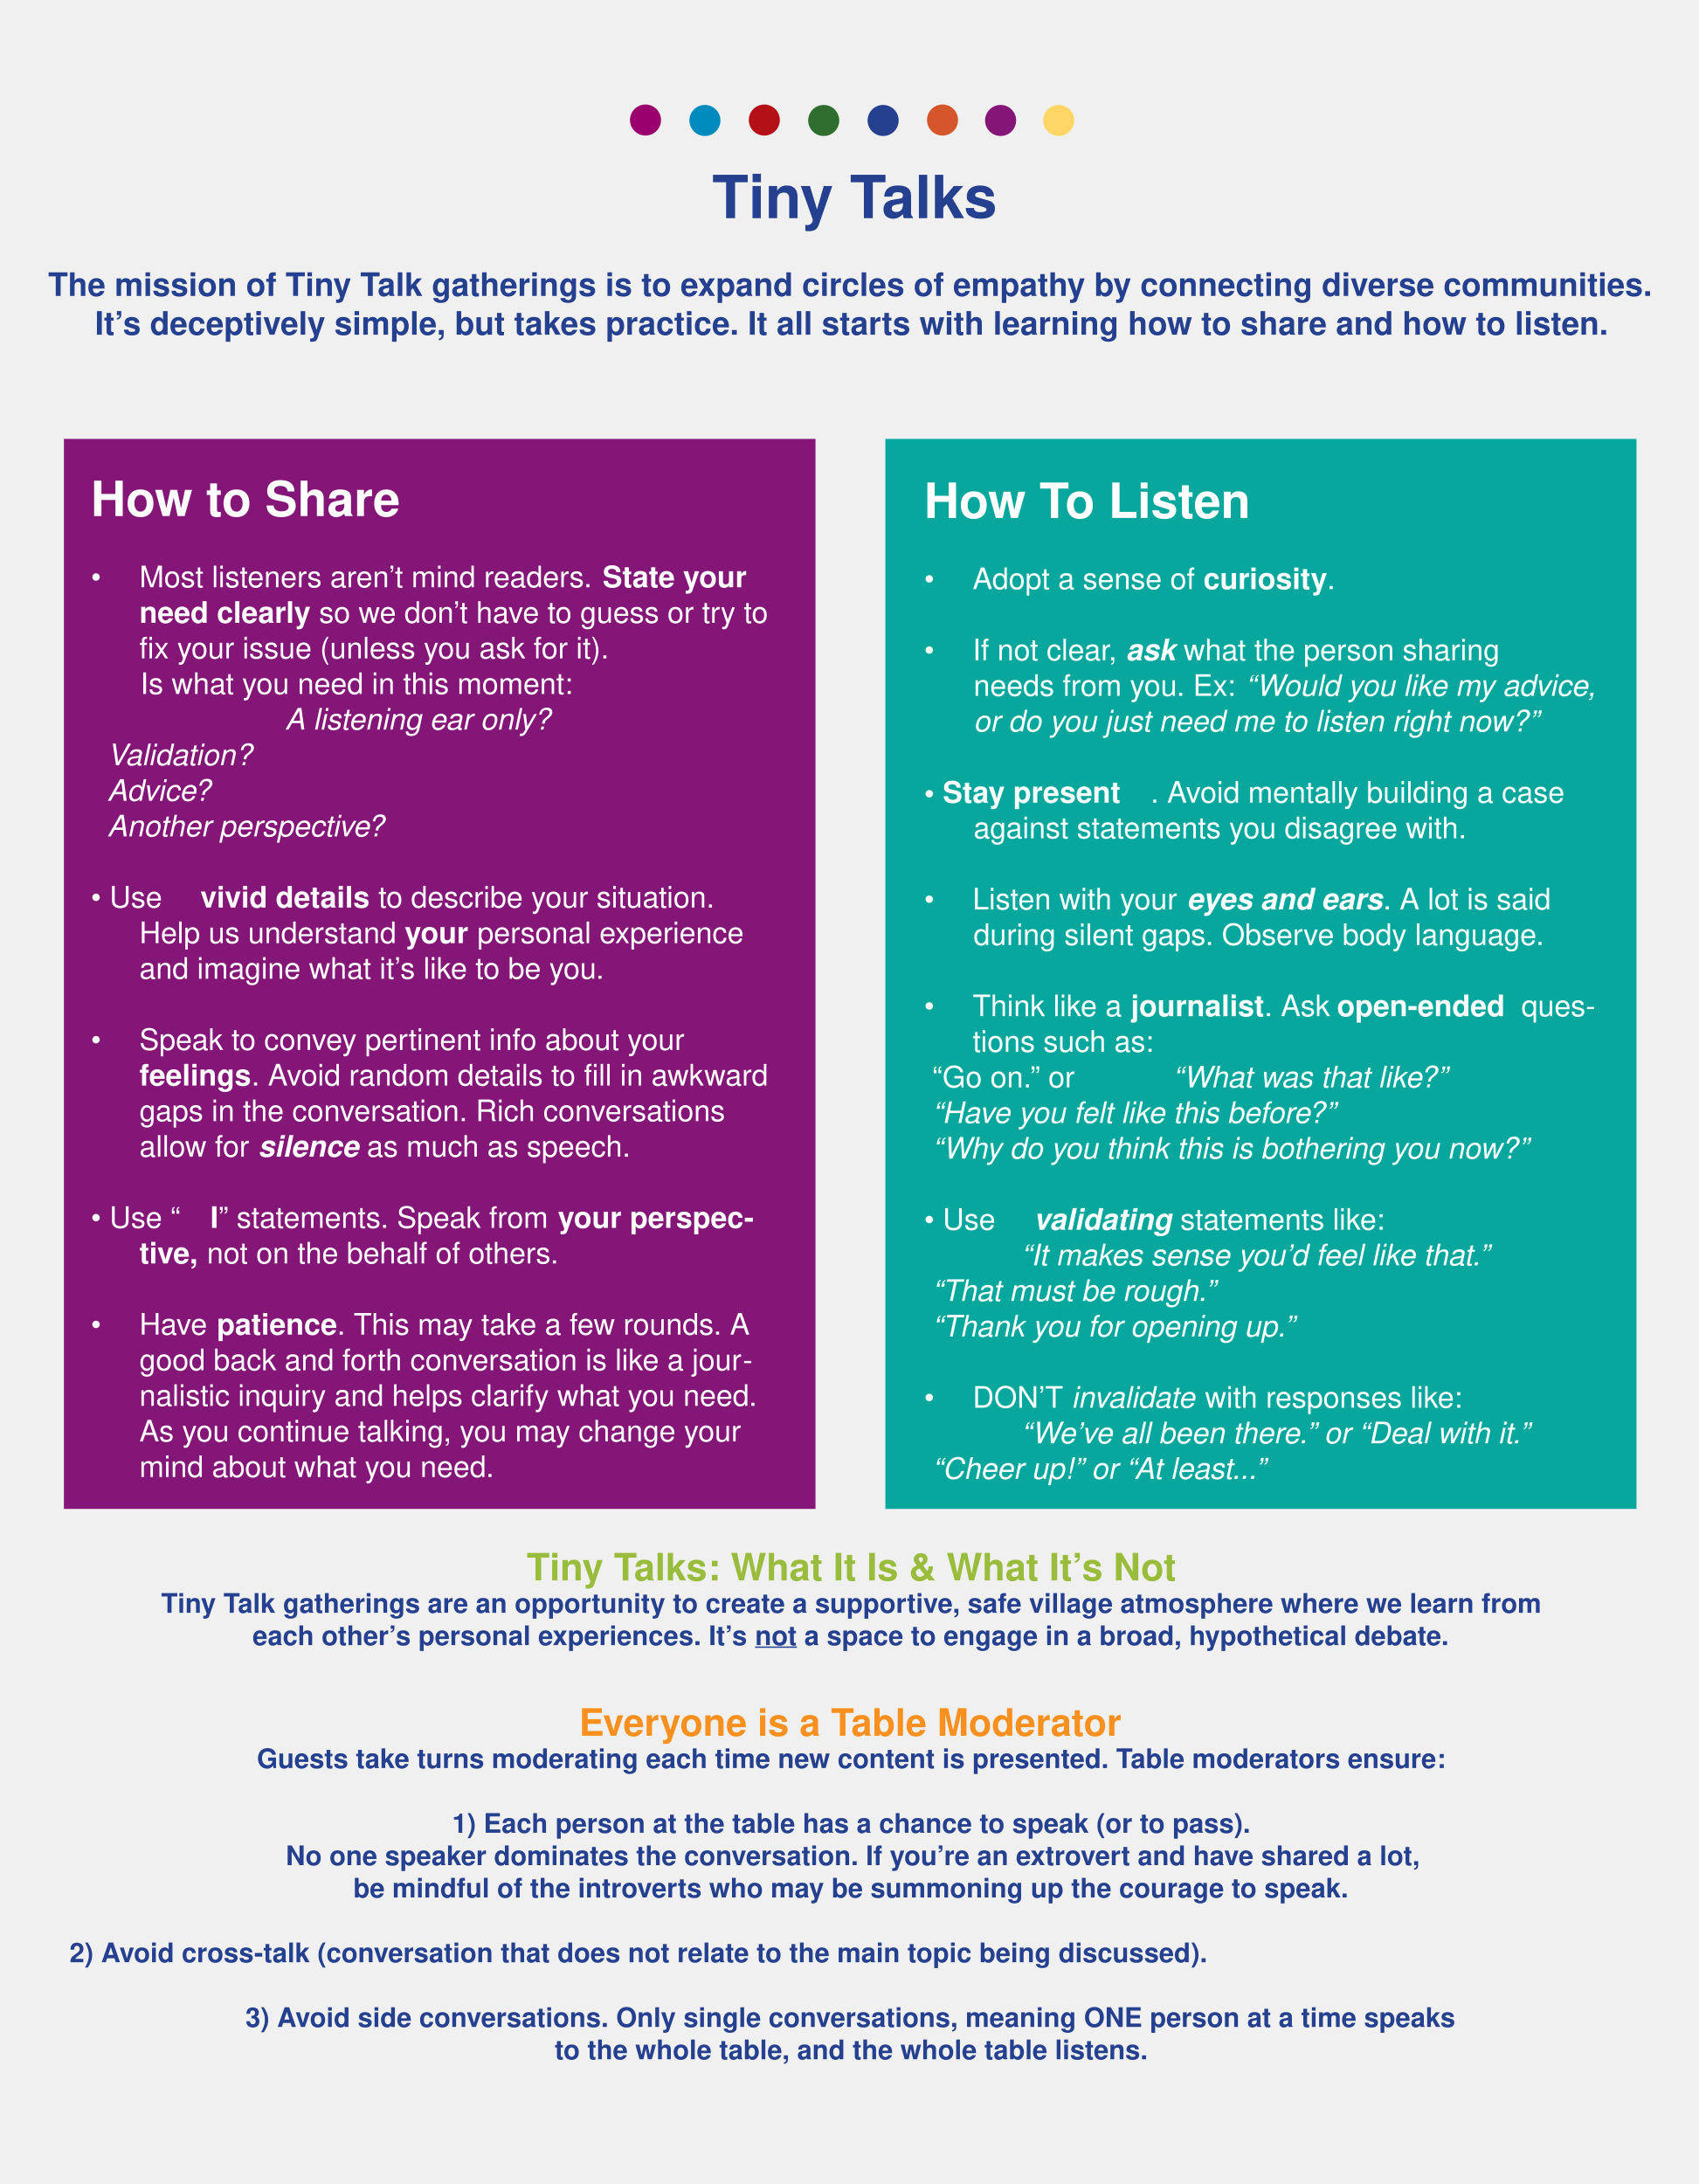
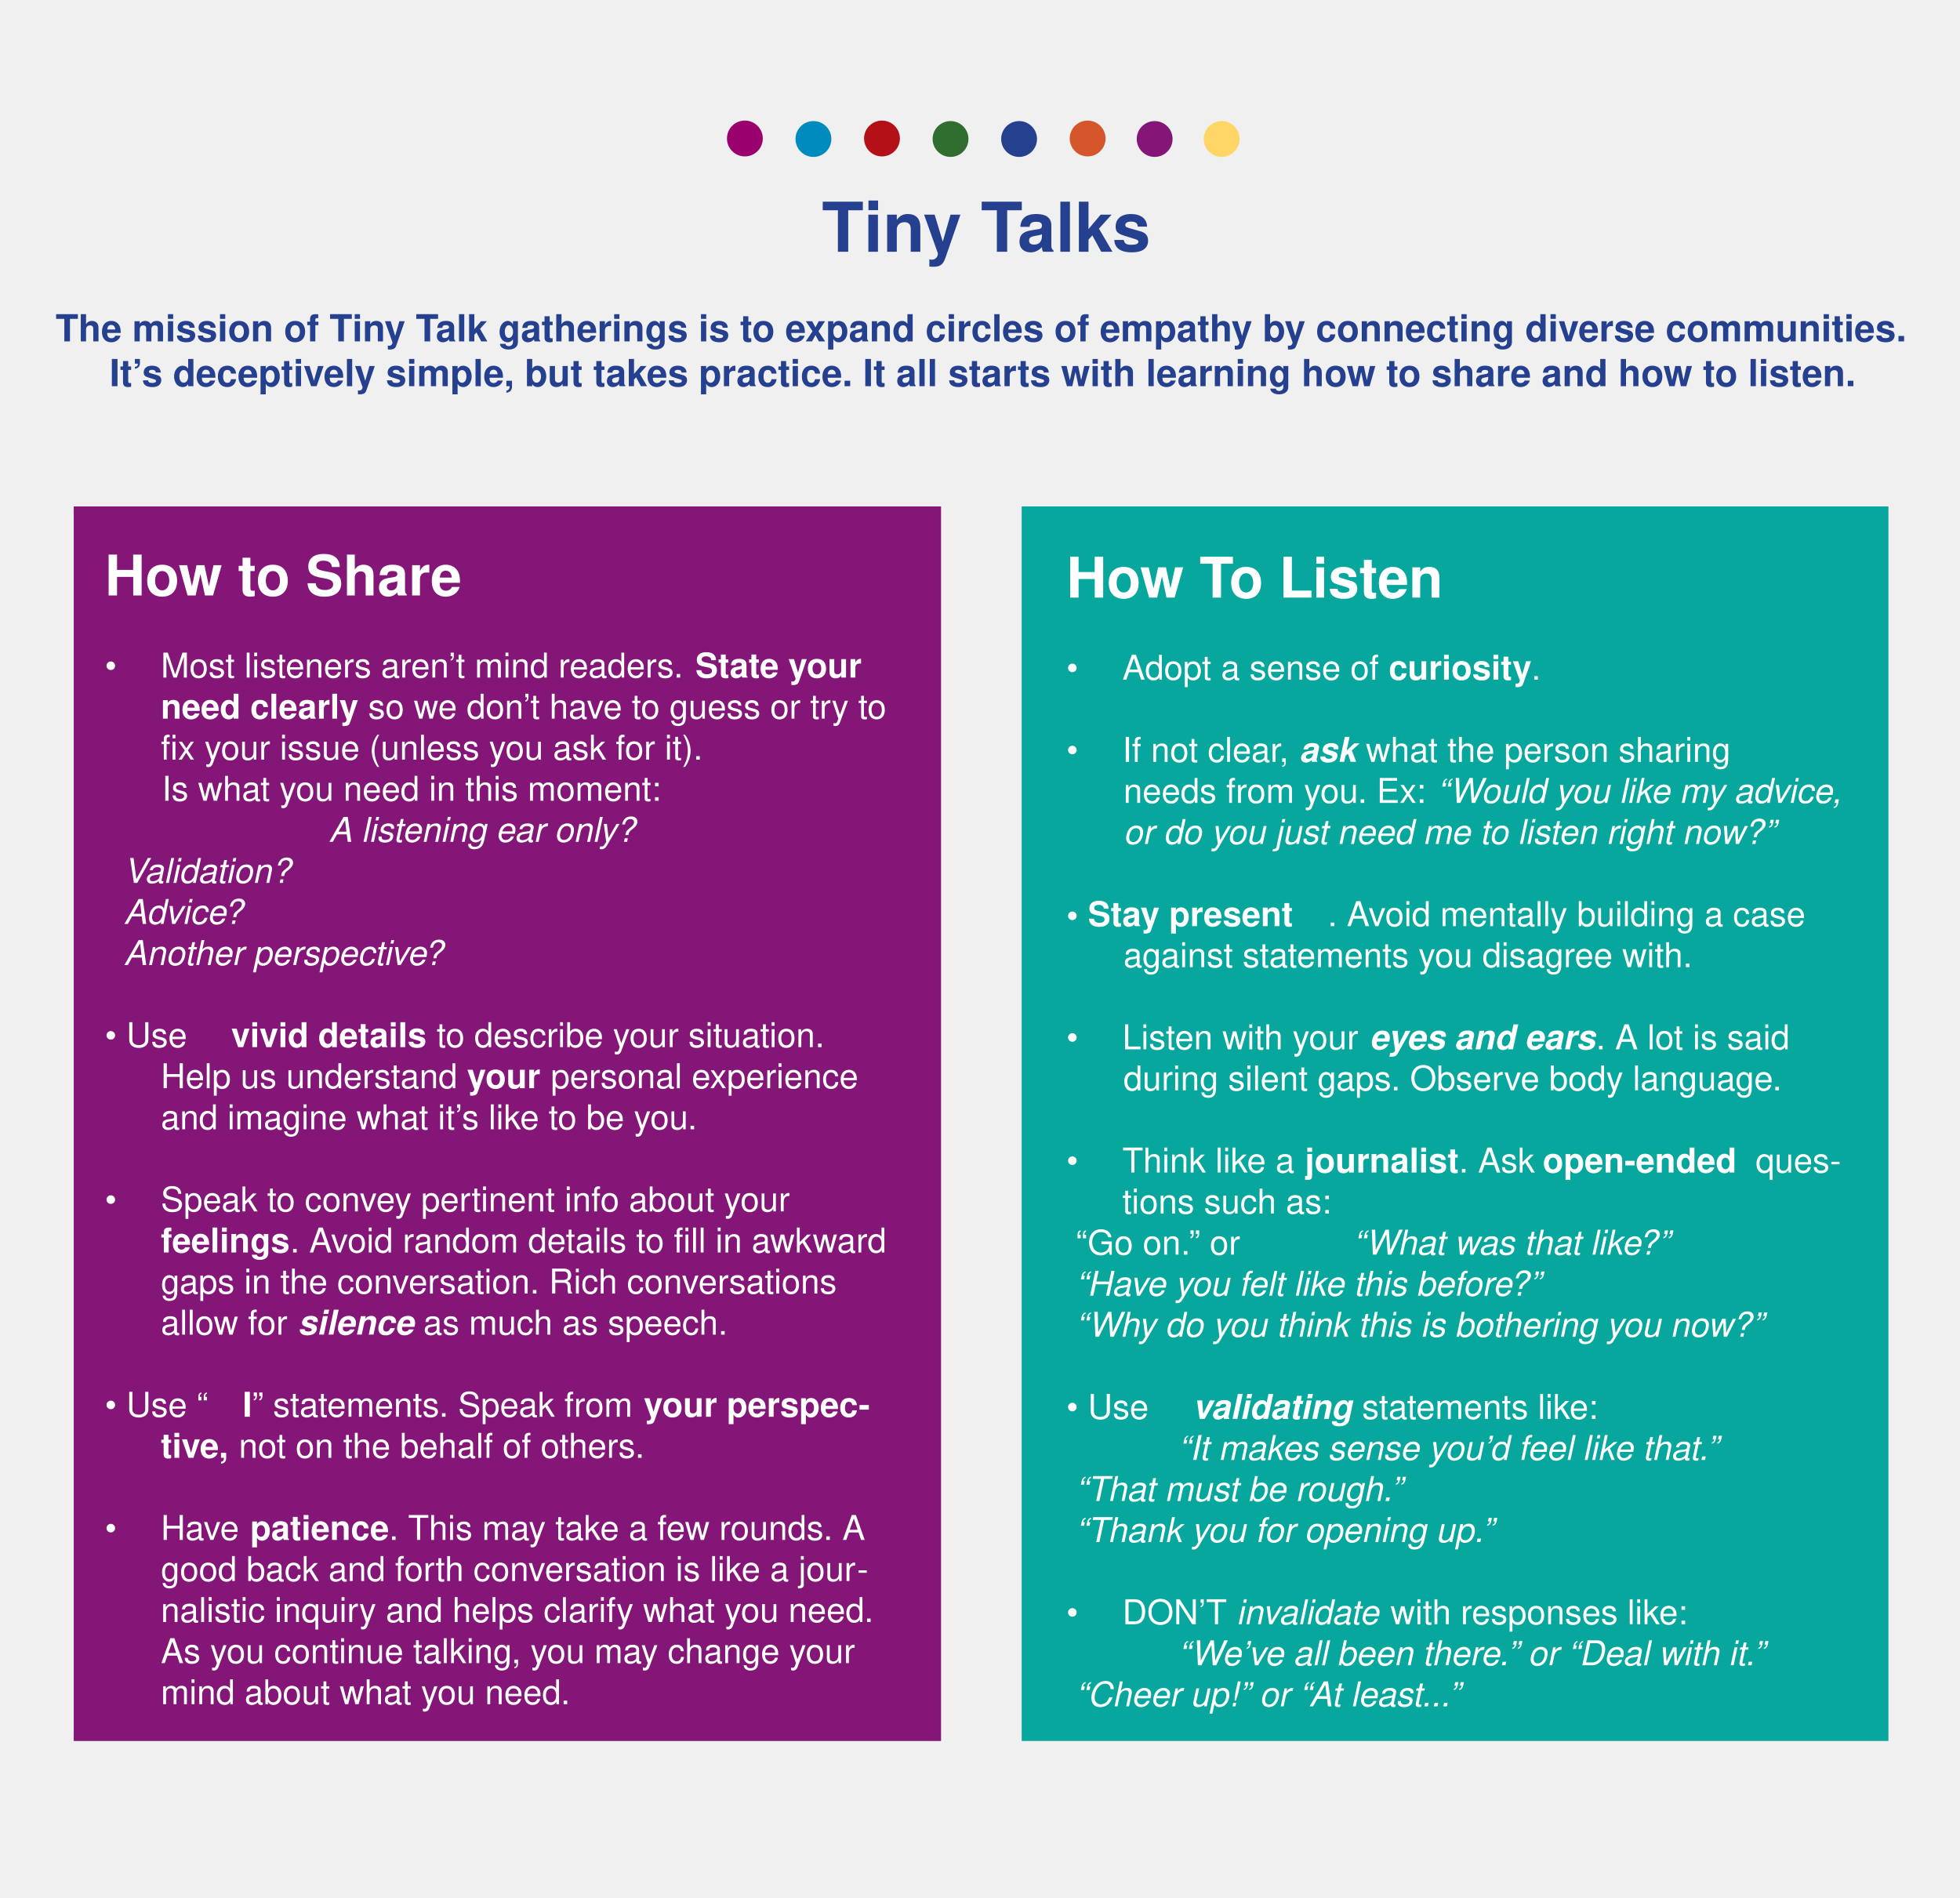
- <svg xmlns="http://www.w3.org/2000/svg" version="1.1" width="630pt" height="810pt" viewBox="0 0 630 810">
+ <svg xmlns="http://www.w3.org/2000/svg" version="1.1" width="630pt" height="610pt" viewBox="0 0 630 610">
  <g enable-background="new">
    <path transform="matrix(1,0,0,-1,0,810)" d="M 23.701 250.378 L 302.477 250.378 L 302.477 647.218 L 23.701 647.218 Z " fill="#841678" />
    <g id="Layer-1" data-name="Span">
</g>
    <text fill="#231f20" xml:space="preserve" transform="matrix(1 0 -0 1 0 810)" font-size="12" font-family="Times">
      <tspan y="-638.218" x="23.701 26.701 29.701 32.701 35.701 38.701 41.701 44.701 47.701 50.701 53.701 56.701 59.701 95.701 131.701">               </tspan>
    </text>
    <g id="Layer-1" data-name="Span">
</g>
    <g id="Layer-1" data-name="Span">
</g>
    <g id="Layer-1" data-name="Span">
</g>
    <g id="Layer-1" data-name="Span">
</g>
    <g id="Layer-1" data-name="Span">
</g>
    <g id="Layer-1" data-name="Span">
</g>
    <g id="Layer-1" data-name="Span">
</g>
    <g id="Layer-1" data-name="Span">
</g>
    <g id="Layer-1" data-name="Span">
</g>
    <g id="Layer-1" data-name="Span">
</g>
    <text fill="#ffffff" xml:space="preserve" transform="matrix(1 0 -0 1 0 810)" font-size="18" font-family="Helvetica" font-weight="bold">
      <tspan y="-618.606" x="33.694 46.69 57.688 71.692 76.696 82.69 93.688 98.692 110.698 121.696 131.704 138.706">How to Share</tspan>
    </text>
    <text fill="#ffffff" xml:space="preserve" transform="matrix(1 0 -0 1 0 810)" font-size="11" font-family="Helvetica">
      <tspan y="-592.206" x="33.694 37.544">• </tspan>
    </text>
    <text fill="#ffffff" xml:space="preserve" transform="matrix(1 0 -0 1 0 810)" font-size="11" font-family="Helvetica">
      <tspan y="-592.206" x="51.69 60.853 66.969 72.469 75.527 78.585 81.027 83.469 88.969 92.027 98.143 104.259 110.375 114.038 119.538 122.596 128.712 132.375 138.491 144.607 147.049 150.107 153.165 162.328 164.77 170.886 177.002 180.06 183.723 189.839 195.955 202.071 208.187 211.85 217.35 220.408">Most listeners aren’t mind readers. </tspan>
    </text>
    <text fill="#ffffff" xml:space="preserve" transform="matrix(1 0 -0 1 0 810)" font-size="11" font-family="Helvetica" font-weight="bold">
      <tspan y="-592.206" x="223.477 230.814 234.477 240.593 244.256 250.372 253.43 259.546 266.267 272.988 277.267">State your </tspan>
      <tspan y="-579.006" x="51.69 58.411 64.527 70.643 77.364 80.422 86.538 89.596 95.712 101.828 106.107 109.165">need clearly</tspan>
    </text>
    <text fill="#ffffff" xml:space="preserve" transform="matrix(1 0 -0 1 0 810)" font-size="11" font-family="Helvetica">
      <tspan y="-579.006" x="115.281 118.339 123.839 129.955 133.013 140.955 147.071 150.129 156.245 162.361 168.477 170.919 173.977 177.035 183.151 189.267 194.767 200.883 203.941 206.999 213.115 216.173 222.289 228.405 234.521 240.021 245.521 248.579 254.695 258.358 261.416 264.474 268.137 273.637 276.695 279.753 285.869"> so we don’t have to guess or try to </tspan>
      <tspan y="-565.806" x="51.69 54.44 57.19 62.69 65.748 71.248 77.364 83.48 87.143 90.201 92.643 98.143 103.643 109.759 115.875 118.933 122.596 128.712 134.828 137.27 143.386 148.886 154.386 157.444 162.944 169.06 175.176 178.234 184.35 189.85 195.35 198.408 201.466 207.582 211.245 214.303 216.745 219.803 223.466 226.524">fix your issue (unless you ask for it). </tspan>
      <tspan y="-552.606" x="33.694 36.752 39.81 42.868 45.926 48.984 52.042 55.1 60.6 63.658 71.6 77.716 83.832 86.89 89.948 95.448 101.564 107.68 110.738 116.854 122.97 129.086 135.202 138.26 140.702 146.818 149.876 152.934 159.05 161.492 166.992 170.05 179.213 185.329 194.492 200.608 206.724 209.782">      Is what you need in this moment:</tspan>
    </text>
    <text fill="#ffffff" xml:space="preserve" transform="matrix(1 0 -0 1 0 810)" font-size="11" font-family="Helvetica">
      <tspan y="-539.406" x="33.694 69.697">  </tspan>
    </text>
    <text fill="#ffffff" xml:space="preserve" transform="matrix(1 0 -0 1 0 810)" font-size="11" font-family="Helvetica" font-style="italic">
      <tspan y="-539.406" x="105.7 112.435 115.493 117.935 120.377 125.877 128.935 135.051 141.167 143.609 149.725 155.841 158.899 165.015 171.131 174.794 177.852 183.968 190.084 192.526 198.026">A listening ear only?</tspan>
      <tspan y="-526.206" x="33.694 69.697 105.7 112.225 118.341 120.783 123.225 129.341 135.457 138.515 140.957 147.073 153.189">  Validation?</tspan>
      <tspan y="-513.006" x="33.694 69.697 105.7 113.037 119.153 124.653 127.095 132.595 138.711">  Advice?</tspan>
      <tspan y="-499.806" x="33.694 69.697 105.7 113.037 119.153 125.269 128.327 134.443 140.559 144.222 147.282 153.398 159.514 163.177 168.677 174.793 180.909 186.409 189.467 191.909 197.409 203.525">  Another perspective?</tspan>
    </text>
    <text fill="#ffffff" xml:space="preserve" transform="matrix(1 0 -0 1 0 810)" font-size="11" font-family="Helvetica">
      <tspan y="-486.606" x="33.694 69.697">  </tspan>
      <tspan y="-473.406" x="33.694 37.544 51.69 59.632 65.132 71.248">• Use </tspan>
    </text>
    <text fill="#ffffff" xml:space="preserve" transform="matrix(1 0 -0 1 0 810)" font-size="11" font-family="Helvetica" font-weight="bold">
      <tspan y="-473.406" x="74.306 80.422 83.48 89.596 92.654 99.375 102.433 109.154 115.27 118.933 125.049 128.107 131.165">vivid details</tspan>
    </text>
    <text fill="#ffffff" xml:space="preserve" transform="matrix(1 0 -0 1 0 810)" font-size="11" font-family="Helvetica">
      <tspan y="-473.406" x="137.281 140.339 143.397 149.513 152.571 158.687 164.803 170.303 175.803 179.466 181.908 188.024 194.14 197.198 202.698 208.814 214.93 218.593 221.651 227.151 229.593 232.651 238.767 244.883 247.941 250.383 256.499 262.615 265.673"> to describe your situation. </tspan>
      <tspan y="-460.206" x="51.69 59.632 65.748 68.19 74.306 77.364 83.48 88.98 92.038 98.154 104.27 110.386 116.502 120.165 125.665 128.723 134.839 140.955 147.071">Help us understand </tspan>
    </text>
    <text fill="#ffffff" xml:space="preserve" transform="matrix(1 0 -0 1 0 810)" font-size="11" font-family="Helvetica" font-weight="bold">
      <tspan y="-460.206" x="150.14 156.256 162.977 169.698">your</tspan>
    </text>
    <text fill="#ffffff" xml:space="preserve" transform="matrix(1 0 -0 1 0 810)" font-size="11" font-family="Helvetica">
      <tspan y="-460.206" x="173.977 177.035 183.151 189.267 192.93 198.43 204.546 210.662 216.778 219.22 222.278 228.394 233.894 240.01 246.126 249.789 252.231 258.347 264.463 269.963 276.079"> personal experience </tspan>
      <tspan y="-447.006" x="51.69 57.806 63.922 70.038 73.096 75.538 84.701 90.817 96.933 99.375 105.491 111.607 114.665 122.607 128.723 134.839 137.897 140.955 143.397 146.455 148.719 154.219 157.277 159.719 162.161 167.661 173.777 176.835 179.893 186.009 189.067 195.183 201.299 204.357 209.857 215.973 222.089">and imagine what it’s like to be you.</tspan>
    </text>
    <text fill="#ffffff" xml:space="preserve" transform="matrix(1 0 -0 1 0 810)" font-size="11" font-family="Helvetica">
      <tspan y="-420.606" x="33.694 37.544">• </tspan>
    </text>
    <text fill="#ffffff" xml:space="preserve" transform="matrix(1 0 -0 1 0 810)" font-size="11" font-family="Helvetica">
      <tspan y="-420.606" x="51.69 59.027 65.143 71.259 77.375 82.875 85.933 88.991 95.107 98.165 103.665 109.781 115.897 121.397 127.513 133.013 136.071 142.187 148.303 151.966 155.024 157.466 163.582 169.698 175.814 178.872 181.93 184.372 190.488 193.546 199.662 202.72 208.836 214.952 221.068 227.184 230.242 233.3 238.8 244.916 251.032 254.695">Speak to convey pertinent info about your </tspan>
    </text>
    <text fill="#ffffff" xml:space="preserve" transform="matrix(1 0 -0 1 0 810)" font-size="11" font-family="Helvetica" font-weight="bold">
      <tspan y="-407.406" x="51.69 55.353 61.469 67.585 70.643 73.701 80.422 87.143">feelings</tspan>
    </text>
    <text fill="#ffffff" xml:space="preserve" transform="matrix(1 0 -0 1 0 810)" font-size="11" font-family="Helvetica">
      <tspan y="-407.406" x="93.259 96.317 98.77 105.913 111.413 117.529 119.972 126.087 129.145 132.808 138.924 145.04 151.156 157.272 166.435 169.493 175.609 181.725 184.783 190.899 193.341 195.783 201.283 204.341 207.399 213.515 216.573 219.323 222.073 224.515 226.957 230.015 232.457 238.573 241.631 247.747 255.689 261.189 269.131 275.247 278.91 285.026">. Avoid random details to fill in awkward </tspan>
      <tspan y="-394.206" x="51.69 57.806 63.922 70.038 75.538 78.596 81.038 87.154 90.212 93.27 99.386 105.502 108.56 114.06 120.176 126.292 131.792 137.908 141.571 147.071 153.187 156.245 158.687 164.803 170.919 173.977 177.035 184.977 187.419 192.919 199.035 202.093 207.593 213.709 219.825 225.325 231.441 235.104 240.604 246.72 249.778 252.22 258.336 264.452 269.952">gaps in the conversation. Rich conversations </tspan>
      <tspan y="-381.006" x="51.69 57.806 60.248 62.69 68.806 76.748 79.806 82.864 88.98 92.643">allow for </tspan>
    </text>
    <text fill="#ffffff" xml:space="preserve" transform="matrix(1 0 -0 1 0 810)" font-size="11" font-family="Helvetica" font-weight="bold" font-style="italic">
      <tspan y="-381.006" x="95.701 101.817 104.875 107.933 114.049 120.77 126.886">silence</tspan>
    </text>
    <text fill="#ffffff" xml:space="preserve" transform="matrix(1 0 -0 1 0 810)" font-size="11" font-family="Helvetica">
      <tspan y="-381.006" x="133.002 136.06 142.176 147.676 150.734 159.897 166.013 171.513 177.629 180.687 186.803 192.303 195.361 200.861 206.977 213.093 219.209 224.709 230.825"> as much as speech.</tspan>
    </text>
    <text fill="#ffffff" xml:space="preserve" transform="matrix(1 0 -0 1 0 810)" font-size="11" font-family="Helvetica">
      <tspan y="-354.606" x="33.694 37.544 51.69 59.632 65.132 71.248 74.306">• Use “</tspan>
    </text>
    <text fill="#ffffff" xml:space="preserve" transform="matrix(1 0 -0 1 0 810)" font-size="11" font-family="Helvetica" font-weight="bold">
      <tspan y="-354.606" x="77.969">I</tspan>
    </text>
    <text fill="#ffffff" xml:space="preserve" transform="matrix(1 0 -0 1 0 810)" font-size="11" font-family="Helvetica">
      <tspan y="-354.606" x="81.027 84.69 87.748 93.248 96.306 102.422 105.48 111.596 120.759 126.875 132.991 136.049 141.549 144.607 147.665 155.002 161.118 167.234 173.35 178.85 181.908 184.966 188.629 194.745">” statements. Speak from</tspan>
    </text>
    <text fill="#ffffff" xml:space="preserve" transform="matrix(1 0 -0 1 0 810)" font-size="11" font-family="Helvetica" font-weight="bold">
      <tspan y="-354.606" x="203.908 206.966 213.082 219.803 226.524 230.803 233.861 240.582 246.698 250.977 257.093 263.814 269.93 276.046"> your perspec-</tspan>
      <tspan y="-341.406" x="51.69 55.353 58.411 64.527 70.643 73.701">tive, </tspan>
    </text>
    <text fill="#ffffff" xml:space="preserve" transform="matrix(1 0 -0 1 0 810)" font-size="11" font-family="Helvetica">
      <tspan y="-341.406" x="76.759 82.875 88.991 92.049 95.107 101.223 107.339 110.397 113.455 119.571 125.687 128.745 134.861 140.977 147.093 153.209 155.651 158.709 161.767 167.883 170.941 173.999 180.115 183.173 189.289 195.405 199.068 204.568 207.626">not on the behalf of others. </tspan>
    </text>
    <text fill="#ffffff" xml:space="preserve" transform="matrix(1 0 -0 1 0 810)" font-size="11" font-family="Helvetica">
      <tspan y="-315.006" x="33.694 37.544">• </tspan>
    </text>
    <text fill="#ffffff" xml:space="preserve" transform="matrix(1 0 -0 1 0 810)" font-size="11" font-family="Helvetica">
      <tspan y="-315.006" x="51.69 59.632 65.748 71.248 77.364">Have </tspan>
    </text>
    <text fill="#ffffff" xml:space="preserve" transform="matrix(1 0 -0 1 0 810)" font-size="11" font-family="Helvetica" font-weight="bold">
      <tspan y="-315.006" x="80.422 87.143 93.259 96.922 99.98 106.096 112.817 118.933">patience</tspan>
    </text>
    <text fill="#ffffff" xml:space="preserve" transform="matrix(1 0 -0 1 0 810)" font-size="11" font-family="Helvetica">
      <tspan y="-315.006" x="125.049 128.107 130.968 137.689 143.805 146.247 151.747 154.805 163.968 170.084 175.584 178.642 181.7 187.816 193.316 199.432 202.49 208.606 211.664 214.722 220.838 228.78 231.838 235.501 241.617 247.733 253.849 259.965 265.465 268.523 270.982 277.717">. This may take a few rounds. A </tspan>
      <tspan y="-301.806" x="51.69 57.806 63.922 70.038 76.154 79.212 85.328 91.444 96.944 102.444 105.502 111.618 117.734 123.85 126.908 129.966 136.082 139.745 142.803 148.919 151.977 157.477 163.593 169.709 175.209 181.325 184.988 190.488 196.604 199.662 202.104 208.22 214.336 217.394 219.836 225.336 228.394 230.836 233.278 238.778 244.894 247.952 254.068 257.126 259.568 265.684 271.8">good back and forth conversation is like a jour</tspan>
    </text>
    <text fill="#ffffff" xml:space="preserve" transform="matrix(1 0 -0 1 0 810)" font-size="11" font-family="Helvetica">
      <tspan y="-301.806" x="275.485">-</tspan>
    </text>
    <text fill="#ffffff" xml:space="preserve" transform="matrix(1 0 -0 1 0 810)" font-size="11" font-family="Helvetica">
      <tspan y="-288.606" x="51.69 57.806 63.922 66.364 68.806 74.306 77.364 79.806 85.306 88.364 90.806 96.922 103.038 109.154 111.596 115.259 120.759 123.817 129.933 136.049 142.165 145.223 151.339 157.455 159.897 166.013 171.513 174.571 180.071 182.513 188.629 192.292 194.734 197.792 203.292 206.35 214.292 220.408 226.524 229.582 232.64 238.14 244.256 250.372 253.43 259.546 265.662 271.778 277.894 280.952">nalistic inquiry and helps clarify what you need. </tspan>
      <tspan y="-275.406" x="51.69 59.027 64.527 67.585 73.085 79.201 85.317 88.375 93.875 99.991 106.107 109.165 111.607 117.723 123.839 129.955 133.013 136.071 142.187 144.629 150.129 152.571 158.687 164.803 167.861 170.919 176.419 182.535 188.651 191.709 200.872 206.988 212.488 215.546 221.046 227.162 233.278 239.394 245.51 251.626 254.684 260.184 266.3 272.416 276.079">As you continue talking, you may change your </tspan>
      <tspan y="-262.206" x="51.69 60.853 63.295 69.411 75.527 78.585 84.701 90.817 96.933 103.049 106.107 109.165 117.107 123.223 129.339 132.397 135.455 140.955 147.071 153.187 156.245 162.361 168.477 174.593 180.709">mind about what you need.</tspan>
    </text>
    <path transform="matrix(1,0,0,-1,0,810)" d="M 328.397 250.379 L 606.99 250.379 L 606.99 647.219 L 328.397 647.219 Z " fill="#08a79e" />
    <g id="Layer-1" data-name="Span">
</g>
    <g id="Layer-1" data-name="Span">
</g>
    <g id="Layer-1" data-name="Span">
</g>
    <g id="Layer-1" data-name="Span">
</g>
    <g id="Layer-1" data-name="Span">
</g>
    <g id="Layer-1" data-name="Span">
</g>
    <g id="Layer-1" data-name="Span">
</g>
    <g id="Layer-1" data-name="Span">
</g>
    <g id="Layer-1" data-name="Span">
</g>
    <g id="Layer-1" data-name="Span">
</g>
    <g id="Layer-1" data-name="Span">
</g>
    <g id="Layer-1" data-name="Span">
</g>
    <g id="Layer-1" data-name="Span">
</g>
    <g id="Layer-1" data-name="Span">
</g>
    <g id="Layer-1" data-name="Span">
</g>
    <g id="Layer-1" data-name="Span">
</g>
    <text fill="#ffffff" xml:space="preserve" transform="matrix(1 0 -0 1 0 810)" font-size="18" font-family="Helvetica" font-weight="bold">
      <tspan y="-617.915" x="342.762 355.758 366.756 380.76 385.764 395.426 406.424 411.428 422.426 427.43 437.438 443.432 453.44">How To Listen</tspan>
    </text>
    <text fill="#ffffff" xml:space="preserve" transform="matrix(1 0 -0 1 0 810)" font-size="11" font-family="Helvetica" font-weight="bold">
      <tspan y="-617.915" x="464.429"> </tspan>
    </text>
    <text fill="#ffffff" xml:space="preserve" transform="matrix(1 0 -0 1 0 810)" font-size="11" font-family="Helvetica">
      <tspan y="-591.515" x="342.758 346.608">• </tspan>
    </text>
    <text fill="#ffffff" xml:space="preserve" transform="matrix(1 0 -0 1 0 810)" font-size="11" font-family="Helvetica">
      <tspan y="-591.515" x="360.754 368.091 374.207 380.323 386.439 389.497 392.555 398.671 401.729 407.229 413.345 419.461 424.961 431.077 434.135 440.251 443.309">Adopt a sense of </tspan>
    </text>
    <text fill="#ffffff" xml:space="preserve" transform="matrix(1 0 -0 1 0 810)" font-size="11" font-family="Helvetica" font-weight="bold">
      <tspan y="-591.515" x="446.367 452.483 459.204 463.483 466.541 473.262 479.378 482.436 486.099">curiosity</tspan>
    </text>
    <text fill="#ffffff" xml:space="preserve" transform="matrix(1 0 -0 1 0 810)" font-size="11" font-family="Helvetica">
      <tspan y="-591.515" x="492.215">.</tspan>
    </text>
    <text fill="#ffffff" xml:space="preserve" transform="matrix(1 0 -0 1 0 810)" font-size="11" font-family="Helvetica">
      <tspan y="-565.115" x="342.758 346.608">• </tspan>
    </text>
    <text fill="#ffffff" xml:space="preserve" transform="matrix(1 0 -0 1 0 810)" font-size="11" font-family="Helvetica">
      <tspan y="-565.115" x="360.754 363.812 366.87 369.928 376.044 382.16 385.218 388.276 393.776 396.218 402.334 408.45 411.511 414.569">If not clear, </tspan>
    </text>
    <text fill="#ffffff" xml:space="preserve" transform="matrix(1 0 -0 1 0 810)" font-size="11" font-family="Helvetica" font-weight="bold" font-style="italic">
      <tspan y="-565.115" x="417.627 423.743 429.859">ask</tspan>
    </text>
    <text fill="#ffffff" xml:space="preserve" transform="matrix(1 0 -0 1 0 810)" font-size="11" font-family="Helvetica">
      <tspan y="-565.115" x="435.975 439.033 446.975 453.091 459.207 462.265 465.323 468.381 474.497 480.613 483.671 489.787 495.903 499.566 505.066 511.182 517.298 520.356 525.856 531.972 538.088 541.751 544.193 550.309 556.425"> what the person sharing </tspan>
      <tspan y="-551.915" x="342.758 345.816 348.874 351.932 354.99 358.048 361.106 367.222 373.338 379.454 385.57 391.07 394.128 397.186 400.849 406.965 416.128 419.186 424.686 430.802 436.918 439.976 443.034 450.371 455.871 458.929">      needs from you. Ex: </tspan>
    </text>
    <text fill="#ffffff" xml:space="preserve" transform="matrix(1 0 -0 1 0 810)" font-size="11" font-family="Helvetica" font-style="italic">
      <tspan y="-551.915" x="461.976 465.639 475.828 481.944 488.06 490.502 496.618 499.681 505.181 511.297 517.413 520.473 522.915 525.357 530.857 536.973 540.034 549.197 554.697 557.753 563.869 569.985 575.485 577.927 583.427 589.543 592.601 594.053 595.505 596.957 598.409 599.861 601.313 602.765 604.217 605.669 607.121 608.573">“Would you like my advice,            </tspan>
      <tspan y="-538.715" x="342.758 345.816 348.874 351.932 354.99 358.048 361.106 367.222 370.885 373.943 380.059 386.175 389.233 394.733 400.849 406.965 410.023 412.465 418.581 424.081 427.139 430.197 436.313 442.429 448.545 454.661 457.719 466.882 472.998 476.056 479.114 485.23 488.288 490.73 493.172 498.672 501.73 507.846 513.962 517.02 520.683 523.125 529.241 535.357 538.415 541.473 547.589 553.705 561.647 567.763">      or do you just need me to listen right now?”</tspan>
    </text>
    <text fill="#ffffff" xml:space="preserve" transform="matrix(1 0 -0 1 0 810)" font-size="11" font-family="Helvetica" font-weight="bold">
      <tspan y="-512.314" x="342.758 346.608 360.754 368.091 371.754 377.87 383.986 387.044 393.765 398.044 404.16 410.276 416.392 423.113">• Stay present</tspan>
    </text>
    <text fill="#ffffff" xml:space="preserve" transform="matrix(1 0 -0 1 0 810)" font-size="11" font-family="Helvetica">
      <tspan y="-512.314" x="426.776 429.834 432.287 439.43 444.93 451.046 453.488 459.604 462.662 471.825 477.941 484.057 487.115 493.231 495.673 498.115 503.615 506.673 512.789 518.905 521.347 523.789 529.905 532.347 538.463 544.579 547.637 553.754 556.811 562.311 568.428 573.928 580.043">. Avoid mentally building a case </tspan>
      <tspan y="-499.115" x="342.758 345.816 348.874 351.932 354.99 358.048 361.106 367.222 373.338 379.454 381.896 388.012 393.512 396.57 399.628 405.128 408.186 414.302 417.36 423.476 432.639 438.755 444.871 447.929 453.429 456.487 461.987 468.103 474.219 477.277 483.393 485.835 491.335 497.451 503.567 507.23 513.346 519.462 522.52 530.462 532.904 535.962 542.078 545.136">      against statements you disagree with. </tspan>
    </text>
    <text fill="#ffffff" xml:space="preserve" transform="matrix(1 0 -0 1 0 810)" font-size="11" font-family="Helvetica">
      <tspan y="-472.714" x="342.758 346.608">• </tspan>
    </text>
    <text fill="#ffffff" xml:space="preserve" transform="matrix(1 0 -0 1 0 810)" font-size="11" font-family="Helvetica">
      <tspan y="-472.714" x="360.754 366.87 369.312 374.812 377.87 383.986 390.102 393.16 401.102 403.544 406.602 412.718 415.776 421.276 427.392 433.508 437.171">Listen with your </tspan>
    </text>
    <text fill="#ffffff" xml:space="preserve" transform="matrix(1 0 -0 1 0 810)" font-size="11" font-family="Helvetica" font-weight="bold" font-style="italic">
      <tspan y="-472.714" x="440.24 446.356 452.472 458.588 464.704 467.762 473.878 480.599 487.32 490.378 496.494 502.61 506.889">eyes and ears</tspan>
    </text>
    <text fill="#ffffff" xml:space="preserve" transform="matrix(1 0 -0 1 0 810)" font-size="11" font-family="Helvetica">
      <tspan y="-472.714" x="513.016 516.074 518.527 525.262 528.32 530.762 536.878 539.936 542.994 545.436 550.936 553.994 559.494 565.61 568.052 574.168">. A lot is said </tspan>
      <tspan y="-459.514" x="342.758 345.816 348.874 351.932 354.99 358.048 361.106 367.222 373.338 377.001 379.443 385.559 391.675 394.733 400.233 402.675 405.117 411.233 417.349 420.407 423.465 429.581 435.697 441.813 447.313 450.371 453.429 461.987 468.103 473.603 479.719 483.382 488.882 494.998 498.056 504.172 510.288 516.404 521.904 524.962 527.404 533.52 539.636 545.752 551.868 557.984 564.1 570.216">      during silent gaps. Observe body language.</tspan>
    </text>
    <text fill="#ffffff" xml:space="preserve" transform="matrix(1 0 -0 1 0 810)" font-size="11" font-family="Helvetica">
      <tspan y="-433.115" x="342.758 346.608">• </tspan>
    </text>
    <text fill="#ffffff" xml:space="preserve" transform="matrix(1 0 -0 1 0 810)" font-size="11" font-family="Helvetica">
      <tspan y="-433.115" x="360.754 367.475 373.591 376.033 382.149 387.649 390.707 393.149 395.591 401.091 407.207 410.265 416.381">Think like a </tspan>
    </text>
    <text fill="#ffffff" xml:space="preserve" transform="matrix(1 0 -0 1 0 810)" font-size="11" font-family="Helvetica" font-weight="bold">
      <tspan y="-433.115" x="419.439 422.497 429.218 435.939 440.218 446.939 453.055 456.113 459.171 465.287">journalist</tspan>
    </text>
    <text fill="#ffffff" xml:space="preserve" transform="matrix(1 0 -0 1 0 810)" font-size="11" font-family="Helvetica">
      <tspan y="-433.115" x="468.95 472.008 474.461 481.798 487.298 492.798">. Ask </tspan>
    </text>
    <text fill="#ffffff" xml:space="preserve" transform="matrix(1 0 -0 1 0 810)" font-size="11" font-family="Helvetica" font-weight="bold">
      <tspan y="-433.115" x="495.856 502.577 509.298 515.414 522.135 525.798 531.914 538.635 545.356 551.472">open-ended</tspan>
    </text>
    <text fill="#ffffff" xml:space="preserve" transform="matrix(1 0 -0 1 0 810)" font-size="11" font-family="Helvetica">
      <tspan y="-433.115" x="558.182 561.24 564.298 570.414 576.53 582.646">  ques</tspan>
    </text>
    <text fill="#ffffff" xml:space="preserve" transform="matrix(1 0 -0 1 0 810)" font-size="11" font-family="Helvetica">
      <tspan y="-433.115" x="588.146">-</tspan>
    </text>
    <text fill="#ffffff" xml:space="preserve" transform="matrix(1 0 -0 1 0 810)" font-size="11" font-family="Helvetica">
      <tspan y="-419.914" x="360.754 363.812 366.254 372.37 378.486 383.986 387.044 392.544 398.66 404.16 410.276 413.334 419.45 424.95">tions such as:</tspan>
      <tspan y="-406.714" x="342.758 378.761 382.424 390.982 397.098 400.156 406.272 412.388 415.446 419.109 422.167 428.283 431.946"> “Go on.” or </tspan>
    </text>
    <text fill="#ffffff" xml:space="preserve" transform="matrix(1 0 -0 1 0 810)" font-size="11" font-family="Helvetica" font-style="italic">
      <tspan y="-406.714" x="435.004 438.667 449.051 455.167 461.283 464.341 467.399 475.341 481.457 486.957 490.015 493.073 499.189 505.305 508.363 511.421 513.863 516.305 521.805 527.921 534.037">“What was that like?”</tspan>
      <tspan y="-393.514" x="342.758 378.761 382.424 390.366 396.482 401.982 408.098 411.156 416.656 422.772 428.888 431.946 435.004 441.12 443.562 446.62 449.678 452.12 454.562 460.062 466.178 469.236 472.294 478.41 480.852 486.352 489.41 495.526 501.642 504.7 510.816 514.479 520.595 526.711"> “Have you felt like this before?”</tspan>
      <tspan y="-380.314" x="342.758 378.761 382.424 392.808 398.924 404.424 407.482 413.598 419.714 422.772 428.272 434.388 440.504 443.562 446.62 452.736 455.178 461.294 466.794 469.852 472.91 479.026 481.468 486.968 490.026 492.468 497.968 501.026 507.142 513.258 516.316 522.432 528.548 532.211 534.653 540.769 546.885 549.943 555.443 561.559 567.675 570.733 576.849 582.965 590.907 597.023"> “Why do you think this is bothering you now?”</tspan>
    </text>
    <text fill="#ffffff" xml:space="preserve" transform="matrix(1 0 -0 1 0 810)" font-size="11" font-family="Helvetica">
      <tspan y="-353.914" x="342.758 346.608 360.754 368.696 374.196 380.312">• Use </tspan>
    </text>
    <text fill="#ffffff" xml:space="preserve" transform="matrix(1 0 -0 1 0 810)" font-size="11" font-family="Helvetica" font-weight="bold" font-style="italic">
      <tspan y="-353.914" x="383.37 389.486 395.602 398.66 401.718 408.439 414.555 418.218 421.276 427.997">validating</tspan>
    </text>
    <text fill="#ffffff" xml:space="preserve" transform="matrix(1 0 -0 1 0 810)" font-size="11" font-family="Helvetica">
      <tspan y="-353.914" x="434.718 437.776 443.276 446.334 452.45 455.508 461.624 470.787 476.903 483.019 486.077 491.577 494.635 497.077 499.519 505.019 511.135"> statements like:</tspan>
    </text>
    <text fill="#ffffff" xml:space="preserve" transform="matrix(1 0 -0 1 0 810)" font-size="11" font-family="Helvetica">
      <tspan y="-340.714" x="342.758"> </tspan>
    </text>
    <text fill="#ffffff" xml:space="preserve" transform="matrix(1 0 -0 1 0 810)" font-size="11" font-family="Helvetica" font-style="italic">
      <tspan y="-340.714" x="378.761 382.424 385.482 388.54 391.598 400.761 406.877 412.377 418.493 423.993 427.051 432.551 438.667 444.783 450.283 456.399 459.457 464.957 471.073 477.189 479.631 485.747 488.805 491.863 497.979 504.095 506.537 509.595 512.037 514.479 519.979 526.095 529.153 532.211 538.327 544.443 547.501 550.559">“It makes sense you’d feel like that.”</tspan>
      <tspan y="-327.514" x="342.758 378.761 382.424 389.145 395.261 401.377 404.435 407.493 416.656 422.772 428.272 431.33 434.388 440.504 446.62 449.678 453.341 459.457 465.573 471.689 477.805 480.863"> “That must be rough.”</tspan>
      <tspan y="-314.314" x="342.758 378.761 382.424 389.145 395.261 401.377 407.493 412.993 416.051 421.551 427.667 433.783 436.841 439.899 446.015 449.678 452.736 458.852 464.968 471.084 477.2 479.642 485.758 491.874 494.932 501.048 507.164 510.222"> “Thank you for opening up.”</tspan>
    </text>
    <text fill="#ffffff" xml:space="preserve" transform="matrix(1 0 -0 1 0 810)" font-size="11" font-family="Helvetica">
      <tspan y="-287.914" x="342.758 346.608">• </tspan>
    </text>
    <text fill="#ffffff" xml:space="preserve" transform="matrix(1 0 -0 1 0 810)" font-size="11" font-family="Helvetica">
      <tspan y="-287.914" x="360.754 368.696 377.254 385.196 387.638">DON’T</tspan>
    </text>
    <text fill="#ffffff" xml:space="preserve" transform="matrix(1 0 -0 1 0 810)" font-size="11" font-family="Helvetica" font-style="italic">
      <tspan y="-287.914" x="394.359 397.417 399.859 405.975 411.475 417.591 420.033 422.475 428.591 434.707 437.765"> invalidate</tspan>
    </text>
    <text fill="#ffffff" xml:space="preserve" transform="matrix(1 0 -0 1 0 810)" font-size="11" font-family="Helvetica">
      <tspan y="-287.914" x="443.892 446.95 454.892 457.334 460.392 466.508 469.566 473.229 479.345 484.845 490.961 497.077 503.193 508.693 514.809 520.309 523.367 525.809 528.251 533.751 539.867"> with responses like:</tspan>
    </text>
    <text fill="#ffffff" xml:space="preserve" transform="matrix(1 0 -0 1 0 810)" font-size="11" font-family="Helvetica">
      <tspan y="-274.714" x="342.758"> </tspan>
    </text>
    <text fill="#ffffff" xml:space="preserve" transform="matrix(1 0 -0 1 0 810)" font-size="11" font-family="Helvetica" font-style="italic">
      <tspan y="-274.714" x="378.761 382.424 392.613 398.729 401.171 406.671 412.787 415.845 421.961 424.403 426.845 429.903 436.019 442.135 448.251 454.367 457.425 460.483 466.599 472.715 476.378 482.494 485.552 489.215 492.273 498.389 502.052 505.11 508.773 516.715 522.831 528.947 531.389 534.447 542.389 544.831 547.889 554.005 557.063 559.505 562.563 565.621 569.284">“We’ve all been there.” or “Deal with it.” </tspan>
      <tspan y="-261.514" x="342.758 378.761 382.424 390.366 396.482 402.598 408.714 412.377 415.435 421.551 427.667 430.725 434.388 437.446 443.562 447.225 450.283 453.946 461.283 464.341 467.399 469.841 475.957 482.073 487.573 490.631 493.689 496.747 499.805"> “Cheer up!” or “At least...”</tspan>
    </text>
    <text fill="#24408f" xml:space="preserve" transform="matrix(1 0 -0 1 0 810)" font-size="12" font-family="Helvetica" font-weight="bold">
      <tspan y="-700.259" x="17.862 25.194 32.526 39.198 42.534 53.202 56.538 63.21 69.882 73.218 80.55 87.882 91.218 98.55 102.546 105.882 112.989 116.325 123.657 130.329 133.665 140.106 146.778 150.114 156.786 160.122 167.454 174.126 178.122 185.454 192.126 196.794 200.13 207.462 214.794 221.466 224.802 228.138 234.81 238.146 242.142 249.474 252.81 259.482 266.154 273.486 280.158 287.49 294.822 298.158 304.83 308.166 312.834 319.506 322.842 329.514 336.186 339.522 346.854 350.85 354.186 360.858 371.526 378.858 385.53 389.526 396.858 403.53 406.866 414.198 420.87 424.206 430.878 438.21 445.542 452.874 459.546 466.218 470.214 473.55 480.882 488.214 491.55 498.882 502.218 508.89 515.562 520.23 526.902 533.574 536.91 543.582 550.914 561.582 572.25 579.582 586.914 590.25 594.246 597.582 604.254 610.926">The mission of Tiny Talk gatherings is to expand circles of empathy by connecting diverse communities.</tspan>
    </text>
    <text fill="#24408f" xml:space="preserve" transform="matrix(1 0 -0 1 0 810)" font-size="12" font-family="Helvetica" font-weight="bold">
      <tspan y="-685.858" x="35.202 38.538 42.534 45.426 52.098 55.434 62.766 69.438 76.11 82.782 90.114 94.11 97.446 104.118 110.79 114.126 120.798 124.134 130.806 134.142 144.81 152.142 155.478 162.15 165.486 168.822 176.154 183.486 187.482 190.818 194.814 201.486 208.158 214.83 221.502 224.838 232.17 236.838 243.51 250.182 254.178 257.514 264.186 270.858 274.194 277.53 280.866 284.862 288.198 294.87 298.206 301.542 304.878 311.55 315.546 322.218 326.886 330.882 337.554 340.89 350.226 353.562 357.558 364.89 368.226 371.562 378.234 384.906 389.574 396.906 400.242 407.574 414.906 418.242 425.574 432.906 442.242 445.578 449.574 456.906 460.242 466.914 474.246 480.918 485.586 492.258 495.594 502.266 509.598 516.93 520.266 527.598 534.93 544.266 547.602 551.598 558.93 562.266 565.602 568.938 575.61 579.606 586.278 593.61 596.946">It’s deceptively simple, but takes practice. It all starts with learning how to share and how to listen. </tspan>
-     </text>
-     <path transform="matrix(1,0,0,-1,280.0611,610.8959)" stroke-width=".493" stroke-linecap="butt" stroke-miterlimit="10" stroke-linejoin="miter" fill="none" stroke="#24408f" d="M 0 0 L 15.547 0 " />
-     <text fill="#99bc3c" xml:space="preserve" transform="matrix(1 0 -0 1 0 810)" font-size="14" font-family="Helvetica" font-weight="bold">
-       <tspan y="-223.861" x="195.339 203.645 207.537 216.091 223.875 227.767 235.281 243.065 246.957 254.741 262.525 267.187 271.079 284.295 292.849 300.633 305.295 309.187 313.079 317.741 321.633 325.525 333.309 337.201 347.309 351.201 364.417 372.971 380.755 385.417 389.309 393.201 397.863 401.224 409.008 412.9 423.008 431.562 436.224">Tiny Talks: What It Is &amp; What It’s Not </tspan>
-     </text>
-     <text fill="#24408f" xml:space="preserve" transform="matrix(1 0 -0 1 0 810)" font-size="10" font-family="Helvetica" font-weight="bold">
-       <tspan y="-211.861" x="59.778 65.711 68.491 74.601 80.161 82.941 88.308 93.868 96.648 102.208 104.988 111.098 116.658 119.988 126.098 131.658 135.548 138.328 144.438 150.548 156.108 158.888 164.448 168.338 173.898 176.678 182.238 188.348 191.128 197.238 203.348 209.458 215.568 219.458 222.788 228.898 235.008 237.788 241.118 246.678 249.458 252.788 258.898 261.678 267.238 271.128 276.688 282.248 285.578 291.138 293.918 299.478 302.258 307.818 313.928 320.038 326.148 332.258 336.148 339.478 342.258 347.818 353.378 356.158 358.938 364.498 370.058 373.388 378.948 381.728 387.288 390.068 392.848 395.628 401.188 407.298 412.858 415.638 421.198 424.528 433.418 439.528 445.088 451.198 457.308 462.868 466.758 472.318 475.098 482.878 488.988 494.548 498.438 503.998 506.778 514.558 520.118 522.898 525.678 531.238 536.798 540.688 546.798 549.578 552.908 556.798 562.908">Tiny Talk gatherings are an opportunity to create a supportive, safe village atmosphere where we learn from</tspan>
-     </text>
-     <text fill="#24408f" xml:space="preserve" transform="matrix(1 0 -0 1 0 810)" font-size="10" font-family="Helvetica" font-weight="bold">
-       <tspan y="-199.861" x="93.678 99.238 104.798 110.358 116.468 119.248 125.358 128.688 134.798 140.358 144.62 147.032 152.592 155.372 161.482 167.042 170.932 176.492 182.602 188.712 194.272 197.052 199.832 205.392 210.952 217.062 222.622 226.512 229.292 234.852 240.962 246.522 252.082 257.642 260.422 263.202 265.982 269.312 271.725 277.285">each other’s personal experiences. It’s </tspan>
-     </text>
-     <text fill="#24408f" xml:space="preserve" transform="matrix(1 0 -0 1 0 810)" font-size="10" font-family="Helvetica" font-weight="bold">
-       <tspan y="-199.861" x="280.065 286.175 292.285 295.615 298.395 303.955 306.735 312.295 318.405 323.965 329.525 335.085 337.865 341.195 347.305 350.085 355.645 361.755 367.865 373.425 379.535 385.095 387.875 390.655 396.765 399.545 405.105 407.885 413.995 417.885 423.995 429.555 435.665 438.445 441.225 447.335 452.895 459.005 465.115 468.445 474.555 480.115 483.445 486.225 491.785 497.345 500.125 502.905 509.015 514.574 520.684 526.245 529.574 535.135 537.915">not a space to engage in a broad, hypothetical debate. </tspan>
-     </text>
-     <text fill="#005695" xml:space="preserve" transform="matrix(1 0 -0 1 0 810)" font-size="10" font-family="Helvetica" font-weight="bold">
-       <tspan y="-199.861" x="540.668"> </tspan>
-     </text>
-     <text fill="#f7901e" xml:space="preserve" transform="matrix(1 0 -0 1 0 810)" font-size="14" font-family="Helvetica" font-weight="bold">
-       <tspan y="-166.261" x="214.763 224.101 231.885 239.669 245.115 252.899 261.453 270.007 277.791 281.683 285.575 293.359 297.251 305.035 308.927 316.448 324.232 332.786 336.678 344.462 348.354 360.016 368.57 377.124 384.908 390.354 398.138 402.8 411.354">Everyone is a Table Moderator</tspan>
-     </text>
-     <g id="Layer-1" data-name="Span">
- </g>
-     <g id="Layer-1" data-name="Span">
- </g>
-     <g id="Layer-1" data-name="Span">
- </g>
-     <text fill="#24408f" xml:space="preserve" transform="matrix(1 0 -0 1 0 810)" font-size="10" font-family="Helvetica" font-weight="bold">
-       <tspan y="-154.261" x="95.259 103.039 109.149 114.709 120.269 123.599 129.159 131.939 135.269 140.829 146.389 151.949 154.729 158.059 164.169 168.059 174.169 179.729 182.509 191.399 197.509 203.619 209.179 213.069 218.629 221.959 224.739 230.849 236.959 239.739 245.299 250.859 256.419 262.529 265.309 268.639 271.419 280.309 285.869 288.649 294.759 300.319 308.099 310.879 316.439 322.549 328.659 331.989 337.549 343.659 346.989 349.769 352.549 358.109 360.889 366.999 370.889 376.449 382.009 387.569 393.679 397.009 402.569 408.679 411.459 414.239 419.6 425.16 431.27 434.05 439.61 442.39 451.28 457.39 463.5 469.06 472.95 478.51 481.84 487.95 491.84 497.4 500.18 505.74 511.85 517.41 523.52 527.41 532.97 536.3">Guests take turns moderating each time new content is presented. Table moderators ensure: </tspan>
-       <tspan y="-142.261" x="23.009"> </tspan>
-       <tspan y="-130.261" x="167.679 173.239 176.569 179.349 186.019 191.579 197.139 203.249 206.029 212.139 217.699 221.589 227.149 233.259 239.369 242.149 247.709 251.039 253.819 257.149 263.259 268.819 271.599 274.929 280.489 286.599 289.379 294.939 297.719 303.829 309.389 314.949 317.729 323.289 326.069 331.629 337.739 343.299 349.409 354.969 360.529 363.309 366.639 372.749 375.529 381.089 387.199 392.759 398.319 403.879 406.659 409.989 416.099 419.989 422.769 426.099 432.209 434.989 441.099 446.659 452.219 457.779 461.109">1) Each person at the table has a chance to speak (or to pass).</tspan>
-     </text>
-     <text fill="#24408f" xml:space="preserve" transform="matrix(1 0 -0 1 0 810)" font-size="10" font-family="Helvetica" font-weight="bold">
-       <tspan y="-118.261" x="103.219 105.999 113.219 119.329 122.109 128.219 134.329 139.889 142.669 148.229 154.339 159.899 165.459 171.019 176.579 180.469 183.249 189.359 195.469 204.359 207.139 213.249 218.809 222.139 227.699 233.259 236.039 239.369 245.479 251.039 253.819 259.379 265.489 271.599 277.159 282.719 286.609 292.169 297.729 301.059 303.839 309.949 316.059 318.839 321.619 324.399 327.729 330.509 336.069 342.179 348.289 351.069 354.959 360.519 363.299 368.859 374.969 377.749 383.309 388.869 392.199 396.089 402.199 407.759 413.319 417.209 420.539 423.319 428.879 434.989 441.099 443.879 449.989 455.549 461.109 466.669 469.449 475.009 481.119 486.679 490.569 496.129 502.239 505.019 510.579 513.359 516.139 522.249 525.579"> No one speaker dominates the conversation. If you’re an extrovert and have shared a lot,</tspan>
-     </text>
-     <text fill="#24408f" xml:space="preserve" transform="matrix(1 0 -0 1 0 810)" font-size="10" font-family="Helvetica" font-weight="bold">
-       <tspan y="-106.261" x="131.039 137.149 142.709 145.489 154.379 157.159 163.269 169.379 172.709 178.819 181.599 184.379 190.489 193.819 196.599 199.929 206.039 211.599 214.379 217.159 223.269 226.599 230.489 236.599 242.159 247.719 251.609 254.939 260.499 263.279 271.059 277.169 283.279 286.059 294.949 300.509 306.069 308.849 314.959 320.519 323.299 328.859 334.969 343.859 352.749 358.859 364.969 367.749 373.859 379.969 382.749 388.859 394.969 397.749 401.079 407.189 412.749 415.529 421.089 427.199 433.309 437.199 442.759 448.869 454.429 457.209 460.539 466.649 469.429 474.989 481.099 486.659 492.219 497.779 500.559">be mindful of the introverts who may be summoning up the courage to speak. </tspan>
-       <tspan y="-94.261" x="23.009 333.779 336.559">   </tspan>
-       <tspan y="-82.261" x="23.009 122.719 128.279 131.609 134.023 140.878 146.438 152.548 155.328 161.438 164.218 169.778 173.668 179.778 185.338 190.898 194.228 197.558 203.118 205.898 211.458 214.238 217.568 223.128 229.238 235.348 240.908 246.468 250.358 255.918 261.478 264.808 267.588 273.698 279.808 282.588 285.918 292.028 297.588 300.918 303.698 309.808 315.918 321.478 327.038 329.818 335.928 342.038 345.368 348.148 352.038 357.598 360.378 365.938 369.268 374.828 377.608 380.938 387.048 389.828 393.158 399.268 404.828 407.608 416.498 422.058 424.838 430.948 433.728 437.058 443.168 449.277 452.058 457.618 460.397 466.507 472.067 474.847 480.957 487.067 489.847 495.957 498.737 504.297 509.857 515.967 521.527 527.087 532.647 538.733 542.063"> 2) Avoid cross-talk (conversation that does not relate to the main topic being discussed).</tspan>
-       <tspan y="-70.261" x="312.999"> </tspan>
-     </text>
-     <text fill="#24408f" xml:space="preserve" transform="matrix(1 0 -0 1 0 810)" font-size="10" font-family="Helvetica" font-weight="bold">
-       <tspan y="-58.261" x="91.069 96.629 99.959 102.373 109.228 114.788 120.898 123.678 129.788 132.568 138.128 140.908 147.018 152.578 155.358 160.918 167.028 173.138 178.698 184.258 188.148 193.708 199.268 202.598 205.378 211.488 217.598 223.158 225.938 228.718 236.498 242.608 245.388 250.948 253.728 259.288 262.068 268.178 274.288 277.068 282.628 285.408 290.968 297.078 303.188 308.748 314.308 318.198 323.758 329.318 332.648 335.428 341.538 347.648 353.208 355.988 358.768 367.658 373.218 378.778 384.888 387.668 393.778 399.888 402.668 410.448 417.668 424.338 427.118 433.228 438.788 442.678 448.238 454.348 460.458 463.238 468.798 472.128 474.908 480.468 483.248 486.578 489.358 498.248 503.808 506.588 512.148 518.258 523.818 529.378 534.938">3) Avoid side conversations. Only single conversations, meaning ONE person at a time speaks</tspan>
-     </text>
-     <text fill="#24408f" xml:space="preserve" transform="matrix(1 0 -0 1 0 810)" font-size="10" font-family="Helvetica" font-weight="bold">
-       <tspan y="-46.261" x="205.759 209.089 215.199 217.979 221.309 227.419 232.979 235.759 243.539 249.649 255.759 258.539 264.099 266.879 270.209 275.769 281.879 284.659 290.219 292.999 295.779 301.339 307.449 313.559 316.339 319.669 325.779 331.339 334.119 341.899 348.009 354.119 356.899 362.459 365.239 368.569 374.129 380.239 383.019 388.579 391.359 394.139 396.919 402.479 405.809 411.369 417.479 423.039">to the whole table, and the whole table listens.</tspan>
    </text>
    <text fill="#24408f" xml:space="preserve" transform="matrix(1 0 -0 1 0 810)" font-size="22.08" font-family="HelveticaNeue" font-weight="bold">
      <tspan y="-729.084" x="264.142 277.633 283.329 296.423 307.882 314.021 325.061 337.735 343.431 356.105">Tiny Talks</tspan>
    </text>
    <clipPath id="cp0">
      <path transform="matrix(1,0,0,-1,0,810)" d="M 0 0 L 630 0 L 630 810 L 0 810 Z " />
    </clipPath>
    <g clip-path="url(#cp0)">
      <path transform="matrix(1,0,0,-1,392.6802,38.91913)" d="M 0 0 C -3.181 0 -5.76 -2.579 -5.76 -5.76 C -5.76 -8.941 -3.181 -11.52 0 -11.52 C 3.181 -11.52 5.76 -8.941 5.76 -5.76 C 5.76 -2.579 3.181 0 0 0 " fill="#ffd666" />
      <path transform="matrix(1,0,0,-1,371.1402,38.91913)" d="M 0 0 C -3.181 0 -5.76 -2.579 -5.76 -5.76 C -5.76 -8.941 -3.181 -11.52 0 -11.52 C 3.181 -11.52 5.76 -8.941 5.76 -5.76 C 5.76 -2.579 3.181 0 0 0 " fill="#841678" />
      <path transform="matrix(1,0,0,-1,349.6002,38.75562)" d="M 0 0 C -3.181 0 -5.76 -2.579 -5.76 -5.76 C -5.76 -8.941 -3.181 -11.52 0 -11.52 C 3.181 -11.52 5.76 -8.941 5.76 -5.76 C 5.76 -2.579 3.181 0 0 0 " fill="#d4562a" />
      <path transform="matrix(1,0,0,-1,327.5646,38.91913)" d="M 0 0 C -3.181 0 -5.76 -2.579 -5.76 -5.76 C -5.76 -8.941 -3.181 -11.52 0 -11.52 C 3.181 -11.52 5.76 -8.941 5.76 -5.76 C 5.76 -2.579 3.181 0 0 0 " fill="#24408f" />
      <path transform="matrix(1,0,0,-1,305.5291,38.91913)" d="M 0 0 C -3.181 0 -5.76 -2.579 -5.76 -5.76 C -5.76 -8.941 -3.181 -11.52 0 -11.52 C 3.181 -11.52 5.76 -8.941 5.76 -5.76 C 5.76 -2.579 3.181 0 0 0 " fill="#306e30" />
      <path transform="matrix(1,0,0,-1,283.4935,38.75562)" d="M 0 0 C -3.181 0 -5.76 -2.579 -5.76 -5.76 C -5.76 -8.941 -3.181 -11.52 0 -11.52 C 3.181 -11.52 5.76 -8.941 5.76 -5.76 C 5.76 -2.579 3.181 0 0 0 " fill="#b31117" />
      <path transform="matrix(1,0,0,-1,261.4579,38.91913)" d="M 0 0 C -3.181 0 -5.76 -2.579 -5.76 -5.76 C -5.76 -8.941 -3.181 -11.52 0 -11.52 C 3.181 -11.52 5.76 -8.941 5.76 -5.76 C 5.76 -2.579 3.181 0 0 0 " fill="#008bbf" />
      <path transform="matrix(1,0,0,-1,239.4224,38.75562)" d="M 0 0 C -3.181 0 -5.76 -2.579 -5.76 -5.76 C -5.76 -8.941 -3.181 -11.52 0 -11.52 C 3.181 -11.52 5.76 -8.941 5.76 -5.76 C 5.76 -2.579 3.181 0 0 0 " fill="#9a016e" />
    </g>
  </g>
</svg>
